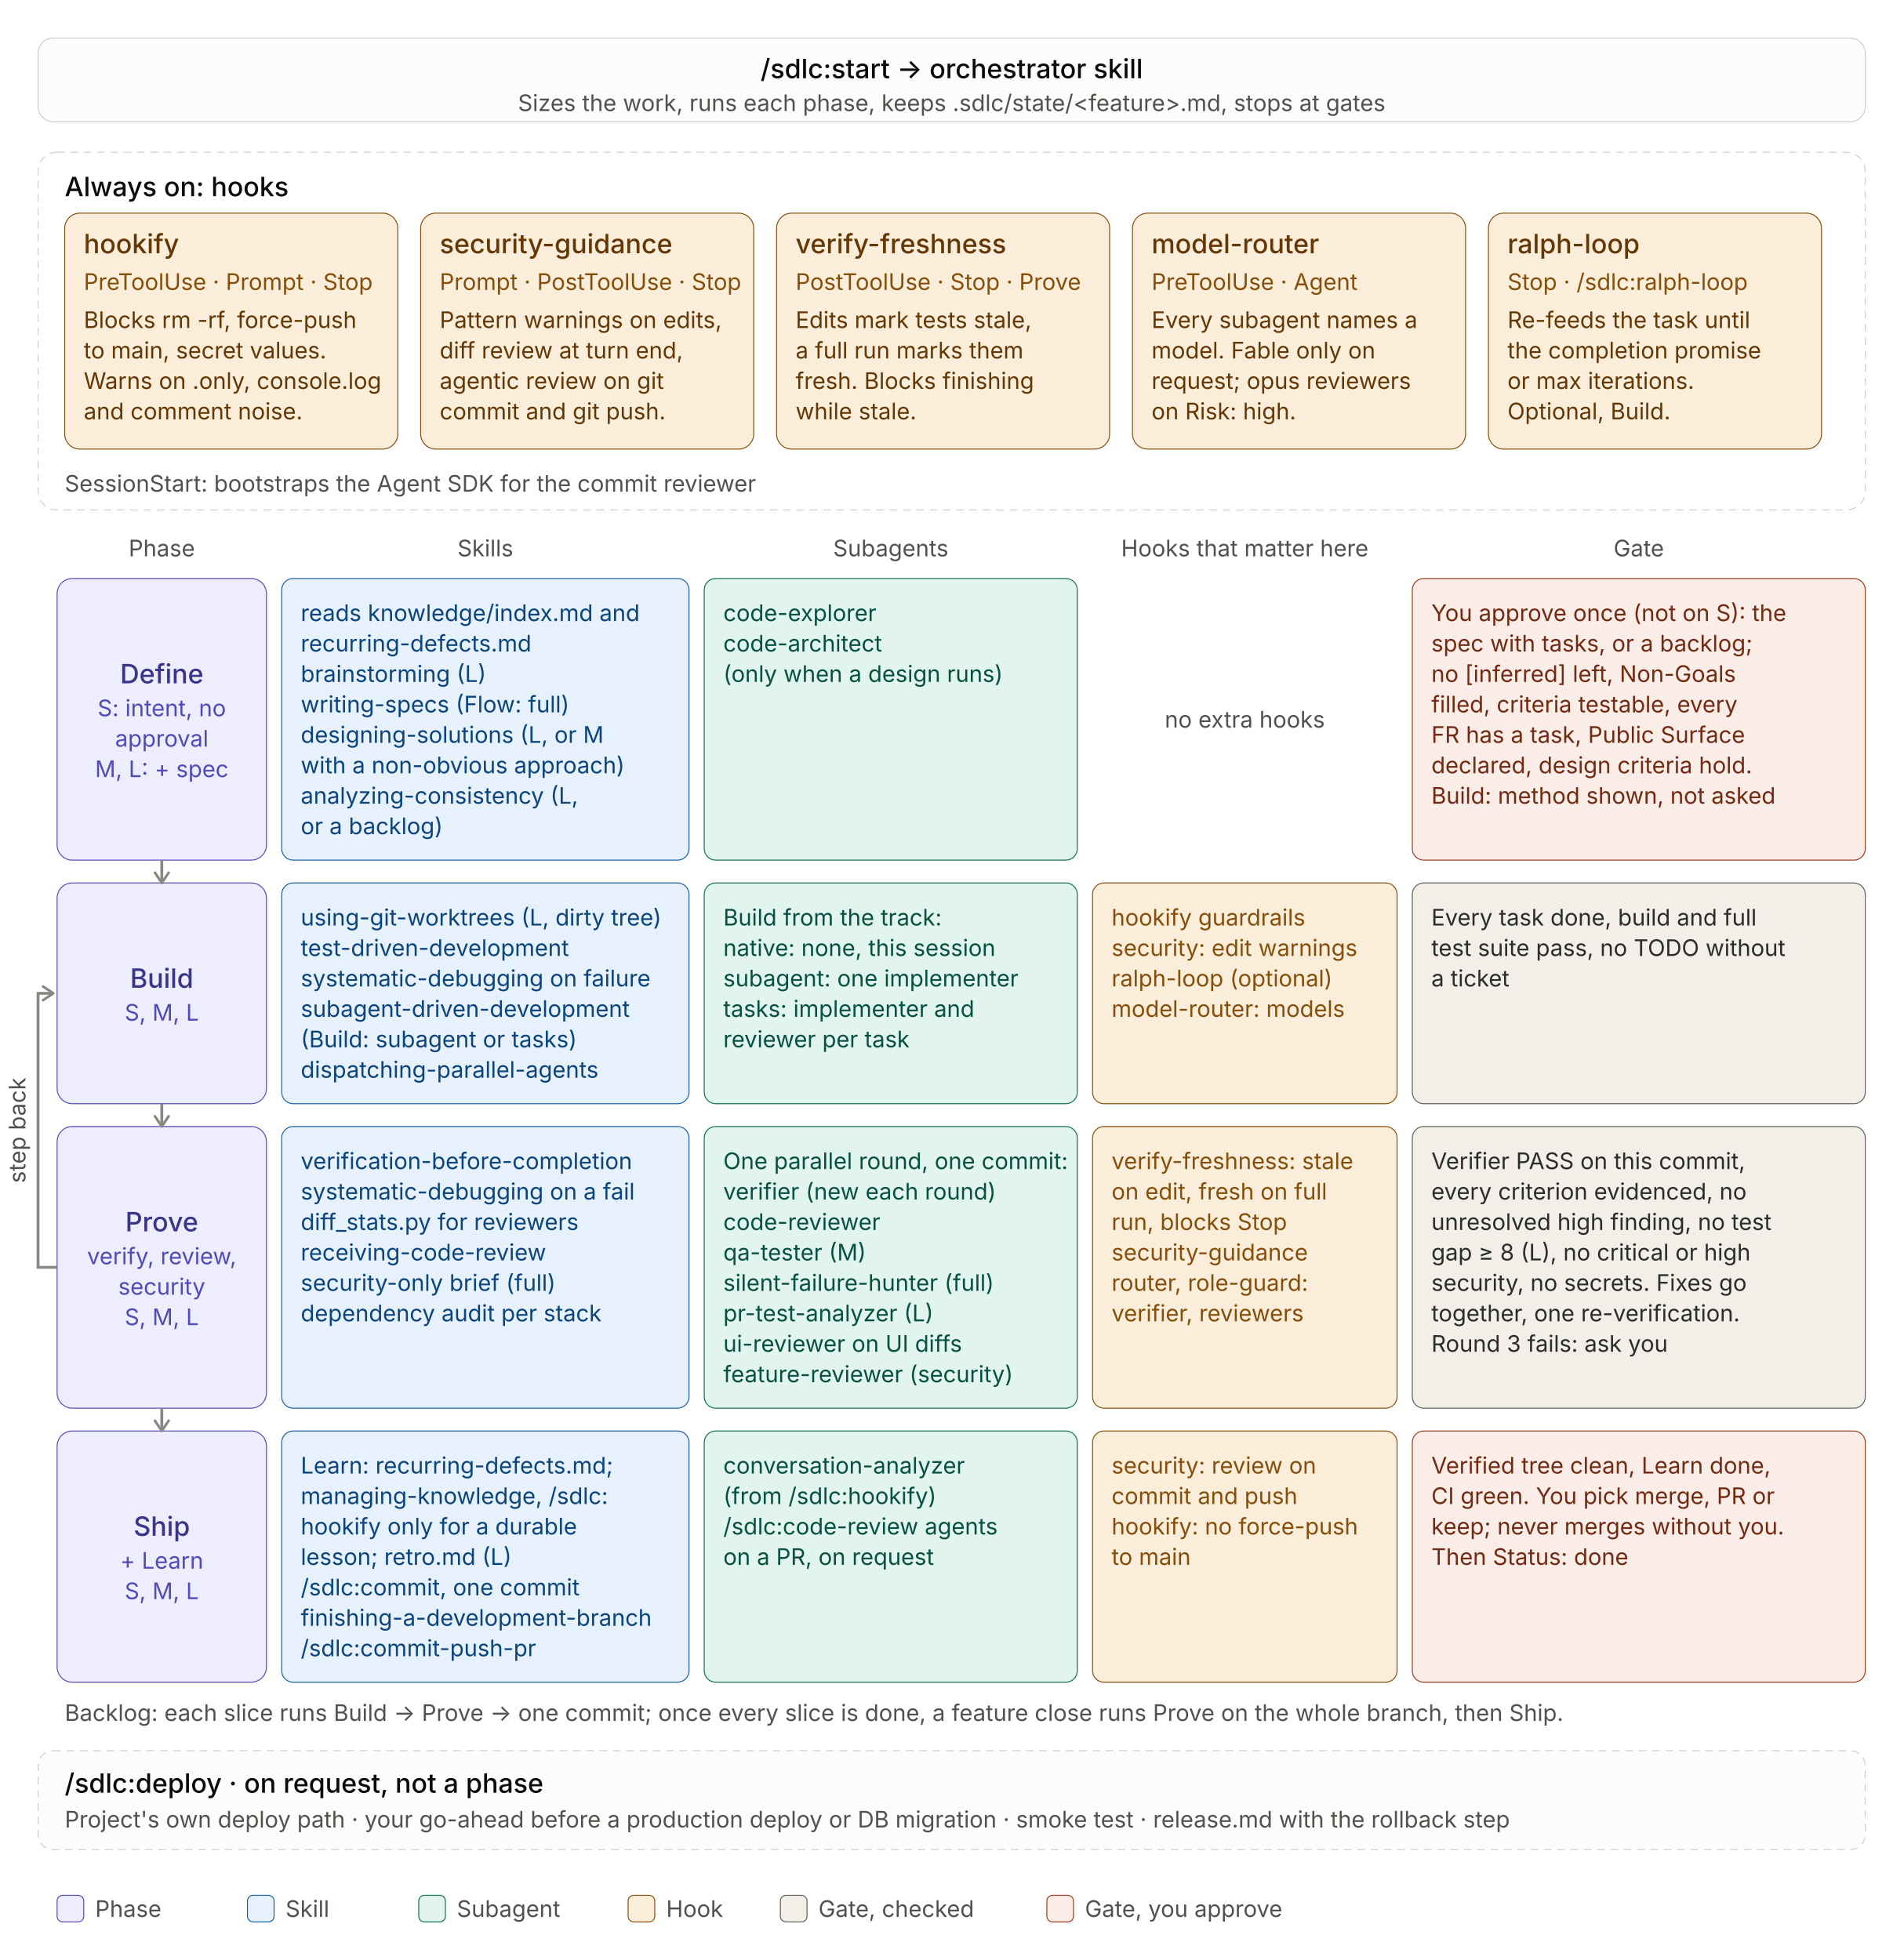
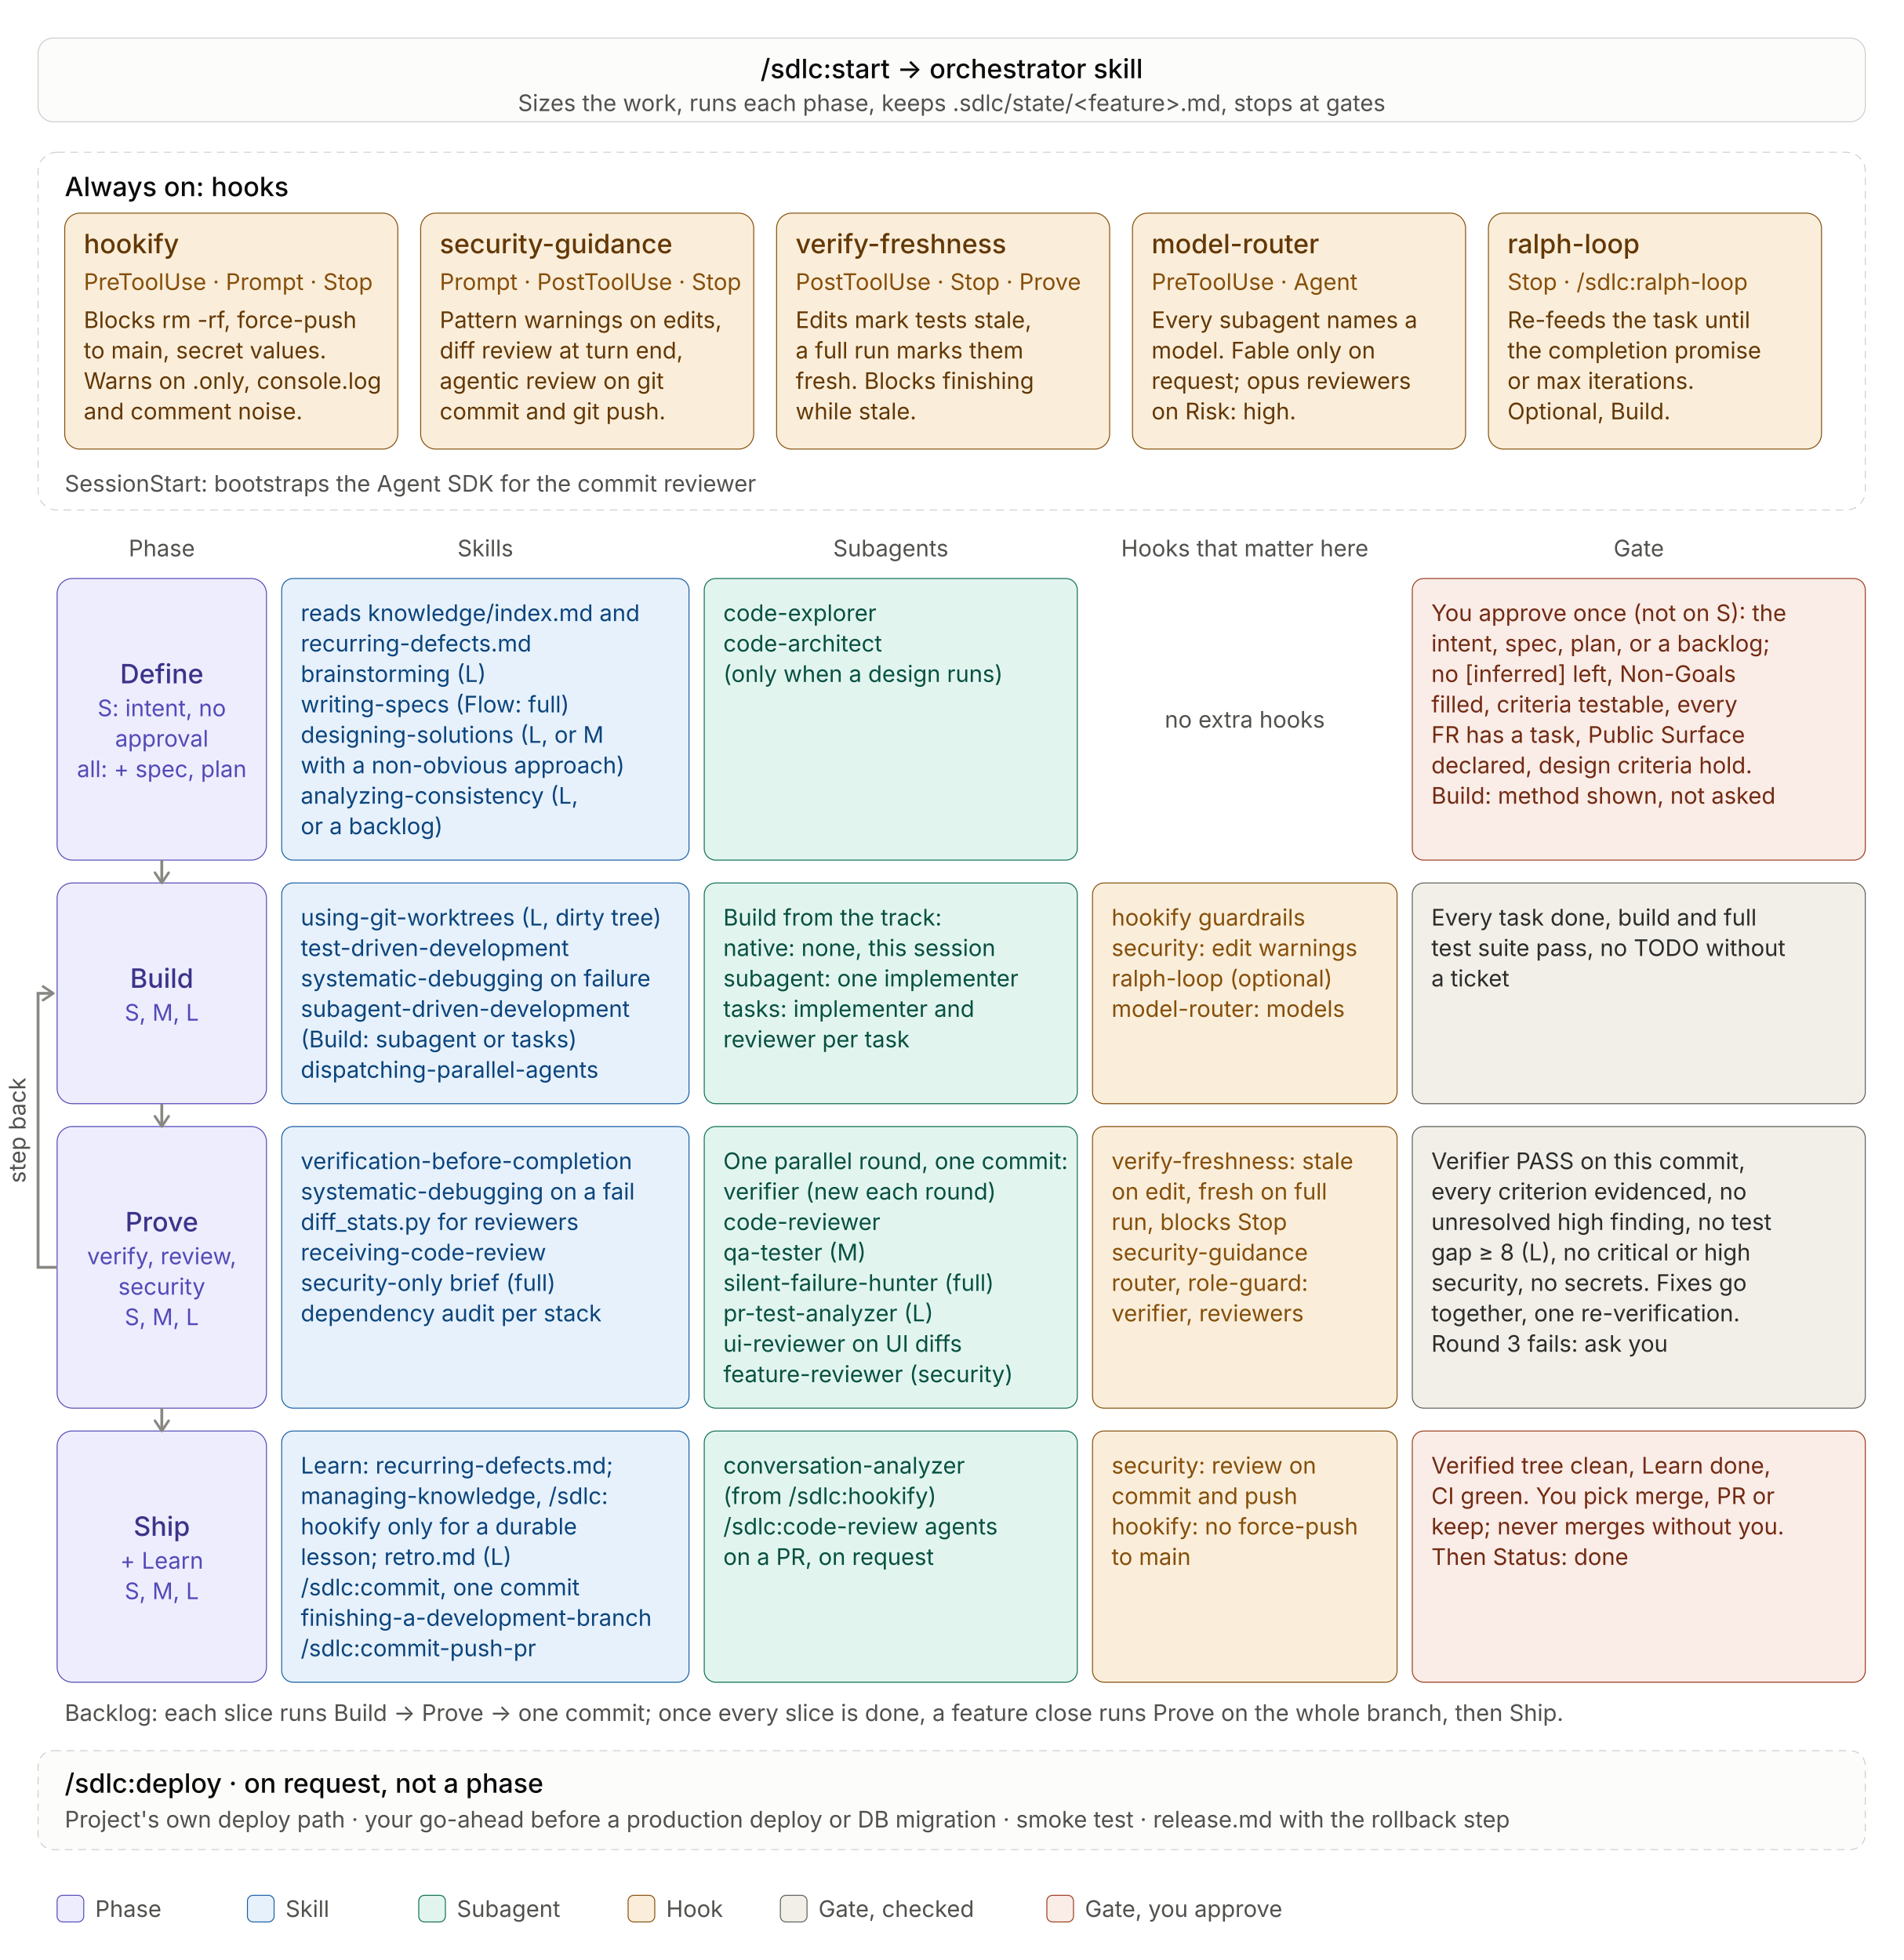
<svg xmlns="http://www.w3.org/2000/svg" width="100%" viewBox="0 0 1000 1030" role="img">
  <style>
text{font-family:anthropic-sans,-apple-system,"system-ui","Segoe UI",sans-serif;dominant-baseline:central;text-anchor:middle}
.a{fill:none;stroke:#898781;stroke-width:1.5}
.t{font-size:14px;font-weight:500;text-anchor:start}.s{font-size:12px;text-anchor:start}.c{text-anchor:middle!important}
.l{font-size:12px;fill:#52514e}.l[text-anchor=start]{text-anchor:start}
rect{stroke-width:.5}
.neutral rect{fill:#fcfcfb;stroke:rgba(11,11,11,.2)}.neutral .t{fill:#0b0b0b}.neutral .s{fill:#52514e}
.panel{fill:none;stroke:rgba(11,11,11,.2);stroke-dasharray:4 3}.panel+text{fill:#0b0b0b}
.stage rect{fill:#eeedfe;stroke:#534ab7}.stage .t{fill:#3c3489}.stage .s{fill:#534ab7}
.skill rect{fill:#e6f1fb;stroke:#185fa5}.skill .s{fill:#0c447c}
.agent rect{fill:#e1f5ee;stroke:#0f6e56}.agent .s{fill:#085041}
.hook rect{fill:#faeeda;stroke:#854f0b}.hook .t{fill:#633806}.hook .s{fill:#854f0b}
.gate rect{fill:#f1efe8;stroke:#5f5e5a}.gate .s{fill:#2c2c2a}
.approval rect{fill:#faece7;stroke:#993c1d}.approval .s{fill:#712b13}
@media (prefers-color-scheme:dark){
.a{stroke:#a09e96}.l{fill:#aaa8a2}
.neutral rect{fill:#262624;stroke:rgba(255,255,255,.2)}.neutral .t{fill:#f0efea}.neutral .s{fill:#aaa8a2}
.panel{stroke:rgba(255,255,255,.25)}.panel+text{fill:#f0efea}
.stage rect{fill:#26244a;stroke:#a098f0}.stage .t{fill:#cecbfa}.stage .s{fill:#a098f0}
.skill rect{fill:#102a44;stroke:#6aa8e6}.skill .s{fill:#b5d4f4}
.agent rect{fill:#0c3228;stroke:#5ac8a5}.agent .s{fill:#aae6d4}
.hook rect{fill:#3d2a10;stroke:#e0a04c}.hook .t{fill:#f5d9a8}.hook .s{fill:#e0a04c}
.gate rect{fill:#2e2d2a;stroke:#a09e96}.gate .s{fill:#d3d1c7}
.approval rect{fill:#401e14;stroke:#e68c6e}.approval .s{fill:#f5c8b9}
}
.hook .dim{fill:#633806}@media (prefers-color-scheme:dark){.hook .dim{fill:#f5d9a8}}</style>
  <defs>
    <marker id="arrow" viewBox="0 0 10 10" refX="8" refY="5" markerWidth="6" markerHeight="6" orient="auto-start-reverse">
      <path d="M2 1L8 5L2 9" fill="none" stroke="context-stroke" stroke-width="1.5" stroke-linecap="round" stroke-linejoin="round" />
    </marker>
  </defs>
  <g class="neutral">
    <rect x="20" y="20" width="960" height="44" rx="8" />
    <text class="t c" x="500" y="36">/sdlc:start → orchestrator skill</text>
    <text class="s c" x="500" y="54">Sizes the work, runs each phase, keeps .sdlc/state/&lt;feature&gt;.md, stops at gates</text>
  </g>
  <rect class="panel" x="20" y="80" width="960" height="188" rx="10" />
  <text class="t" x="34" y="98">Always on: hooks</text>
  <g class="hook">
    <rect x="34" y="112" width="175" height="124" rx="8" />
    <text class="t" x="44" y="128">hookify</text>
    <text class="s" x="44" y="148">PreToolUse · Prompt · Stop</text>
    <text class="s dim" x="44" y="168">Blocks rm -rf, force-push</text>
    <text class="s dim" x="44" y="184">to main, secret values.</text>
    <text class="s dim" x="44" y="200">Warns on .only, console.log</text>
    <text class="s dim" x="44" y="216">and comment noise.</text>
  </g>
  <g class="hook">
    <rect x="221" y="112" width="175" height="124" rx="8" />
    <text class="t" x="231" y="128">security-guidance</text>
    <text class="s" x="231" y="148">Prompt · PostToolUse · Stop</text>
    <text class="s dim" x="231" y="168">Pattern warnings on edits,</text>
    <text class="s dim" x="231" y="184">diff review at turn end,</text>
    <text class="s dim" x="231" y="200">agentic review on git</text>
    <text class="s dim" x="231" y="216">commit and git push.</text>
  </g>
  <g class="hook">
    <rect x="408" y="112" width="175" height="124" rx="8" />
    <text class="t" x="418" y="128">verify-freshness</text>
    <text class="s" x="418" y="148">PostToolUse · Stop · Prove</text>
    <text class="s dim" x="418" y="168">Edits mark tests stale,</text>
    <text class="s dim" x="418" y="184">a full run marks them</text>
    <text class="s dim" x="418" y="200">fresh. Blocks finishing</text>
    <text class="s dim" x="418" y="216">while stale.</text>
  </g>
  <g class="hook">
    <rect x="595" y="112" width="175" height="124" rx="8" />
    <text class="t" x="605" y="128">model-router</text>
    <text class="s" x="605" y="148">PreToolUse · Agent</text>
    <text class="s dim" x="605" y="168">Every subagent names a</text>
    <text class="s dim" x="605" y="184">model. Fable only on</text>
    <text class="s dim" x="605" y="200">request; opus reviewers</text>
    <text class="s dim" x="605" y="216">on Risk: high.</text>
  </g>
  <g class="hook">
    <rect x="782" y="112" width="175" height="124" rx="8" />
    <text class="t" x="792" y="128">ralph-loop</text>
    <text class="s" x="792" y="148">Stop · /sdlc:ralph-loop</text>
    <text class="s dim" x="792" y="168">Re-feeds the task until</text>
    <text class="s dim" x="792" y="184">the completion promise</text>
    <text class="s dim" x="792" y="200">or max iterations.</text>
    <text class="s dim" x="792" y="216">Optional, Build.</text>
  </g>
  <text class="l" x="34" y="254" text-anchor="start">SessionStart: bootstraps the Agent SDK for the commit reviewer</text>
  <text class="l" x="85.0" y="288">Phase</text>
  <text class="l" x="255.0" y="288">Skills</text>
  <text class="l" x="468.0" y="288">Subagents</text>
  <text class="l" x="654.0" y="288">Hooks that matter here</text>
  <text class="l" x="861.0" y="288">Gate</text>
  <g class="stage">
    <rect x="30" y="304" width="110" height="148" rx="8" />
    <text class="t c" x="85.0" y="354">Define</text>
    <text class="s c" x="85.0" y="372">S: intent, no</text>
    <text class="s c" x="85.0" y="388">approval</text>
-     <text class="s c" x="85.0" y="404">M, L: + spec</text>
+     <text class="s c" x="85.0" y="404">all: + spec, plan</text>
  </g>
  <g class="skill">
    <rect x="148" y="304" width="214" height="148" rx="6" />
    <text class="s" x="158" y="322">reads knowledge/index.md and</text>
    <text class="s" x="158" y="338">recurring-defects.md</text>
    <text class="s" x="158" y="354">brainstorming (L)</text>
    <text class="s" x="158" y="370">writing-specs (Flow: full)</text>
    <text class="s" x="158" y="386">designing-solutions (L, or M</text>
    <text class="s" x="158" y="402">with a non-obvious approach)</text>
    <text class="s" x="158" y="418">analyzing-consistency (L,</text>
    <text class="s" x="158" y="434">or a backlog)</text>
  </g>
  <g class="agent">
    <rect x="370" y="304" width="196" height="148" rx="6" />
    <text class="s" x="380" y="322">code-explorer</text>
    <text class="s" x="380" y="338">code-architect</text>
    <text class="s" x="380" y="354">(only when a design runs)</text>
  </g>
  <text class="l" x="654.0" y="378">no extra hooks</text>
  <g class="approval">
    <rect x="742" y="304" width="238" height="148" rx="6" />
    <text class="s" x="752" y="322">You approve once (not on S): the</text>
-     <text class="s" x="752" y="338">spec with tasks, or a backlog;</text>
+     <text class="s" x="752" y="338">intent, spec, plan, or a backlog;</text>
    <text class="s" x="752" y="354">no [inferred] left, Non-Goals</text>
    <text class="s" x="752" y="370">filled, criteria testable, every</text>
    <text class="s" x="752" y="386">FR has a task, Public Surface</text>
    <text class="s" x="752" y="402">declared, design criteria hold.</text>
    <text class="s" x="752" y="418">Build: method shown, not asked</text>
  </g>
  <g class="stage">
    <rect x="30" y="464" width="110" height="116" rx="8" />
    <text class="t c" x="85.0" y="514">Build</text>
    <text class="s c" x="85.0" y="532">S, M, L</text>
  </g>
  <line class="a" marker-end="url(#arrow)" x1="85.0" y1="452" x2="85.0" y2="464" />
  <g class="skill">
    <rect x="148" y="464" width="214" height="116" rx="6" />
    <text class="s" x="158" y="482">using-git-worktrees (L, dirty tree)</text>
    <text class="s" x="158" y="498">test-driven-development</text>
    <text class="s" x="158" y="514">systematic-debugging on failure</text>
    <text class="s" x="158" y="530">subagent-driven-development</text>
    <text class="s" x="158" y="546">(Build: subagent or tasks)</text>
    <text class="s" x="158" y="562">dispatching-parallel-agents</text>
  </g>
  <g class="agent">
    <rect x="370" y="464" width="196" height="116" rx="6" />
    <text class="s" x="380" y="482">Build from the track:</text>
    <text class="s" x="380" y="498">native: none, this session</text>
    <text class="s" x="380" y="514">subagent: one implementer</text>
    <text class="s" x="380" y="530">tasks: implementer and</text>
    <text class="s" x="380" y="546">reviewer per task</text>
  </g>
  <g class="hook">
    <rect x="574" y="464" width="160" height="116" rx="6" />
    <text class="s" x="584" y="482">hookify guardrails</text>
    <text class="s" x="584" y="498">security: edit warnings</text>
    <text class="s" x="584" y="514">ralph-loop (optional)</text>
    <text class="s" x="584" y="530">model-router: models</text>
  </g>
  <g class="gate">
    <rect x="742" y="464" width="238" height="116" rx="6" />
    <text class="s" x="752" y="482">Every task done, build and full</text>
    <text class="s" x="752" y="498">test suite pass, no TODO without</text>
    <text class="s" x="752" y="514">a ticket</text>
  </g>
  <g class="stage">
    <rect x="30" y="592" width="110" height="148" rx="8" />
    <text class="t c" x="85.0" y="642">Prove</text>
    <text class="s c" x="85.0" y="660">verify, review,</text>
    <text class="s c" x="85.0" y="676">security</text>
    <text class="s c" x="85.0" y="692">S, M, L</text>
  </g>
  <line class="a" marker-end="url(#arrow)" x1="85.0" y1="580" x2="85.0" y2="592" />
  <g class="skill">
    <rect x="148" y="592" width="214" height="148" rx="6" />
    <text class="s" x="158" y="610">verification-before-completion</text>
    <text class="s" x="158" y="626">systematic-debugging on a fail</text>
    <text class="s" x="158" y="642">diff_stats.py for reviewers</text>
    <text class="s" x="158" y="658">receiving-code-review</text>
    <text class="s" x="158" y="674">security-only brief (full)</text>
    <text class="s" x="158" y="690">dependency audit per stack</text>
  </g>
  <g class="agent">
    <rect x="370" y="592" width="196" height="148" rx="6" />
    <text class="s" x="380" y="610">One parallel round, one commit:</text>
    <text class="s" x="380" y="626">verifier (new each round)</text>
    <text class="s" x="380" y="642">code-reviewer</text>
    <text class="s" x="380" y="658">qa-tester (M)</text>
    <text class="s" x="380" y="674">silent-failure-hunter (full)</text>
    <text class="s" x="380" y="690">pr-test-analyzer (L)</text>
    <text class="s" x="380" y="706">ui-reviewer on UI diffs</text>
    <text class="s" x="380" y="722">feature-reviewer (security)</text>
  </g>
  <g class="hook">
    <rect x="574" y="592" width="160" height="148" rx="6" />
    <text class="s" x="584" y="610">verify-freshness: stale</text>
    <text class="s" x="584" y="626">on edit, fresh on full</text>
    <text class="s" x="584" y="642">run, blocks Stop</text>
    <text class="s" x="584" y="658">security-guidance</text>
    <text class="s" x="584" y="674">router, role-guard:</text>
    <text class="s" x="584" y="690">verifier, reviewers</text>
  </g>
  <g class="gate">
    <rect x="742" y="592" width="238" height="148" rx="6" />
    <text class="s" x="752" y="610">Verifier PASS on this commit,</text>
    <text class="s" x="752" y="626">every criterion evidenced, no</text>
    <text class="s" x="752" y="642">unresolved high finding, no test</text>
    <text class="s" x="752" y="658">gap ≥ 8 (L), no critical or high</text>
    <text class="s" x="752" y="674">security, no secrets. Fixes go</text>
    <text class="s" x="752" y="690">together, one re-verification.</text>
    <text class="s" x="752" y="706">Round 3 fails: ask you</text>
  </g>
  <g class="stage">
    <rect x="30" y="752" width="110" height="132" rx="8" />
    <text class="t c" x="85.0" y="802">Ship</text>
    <text class="s c" x="85.0" y="820">+ Learn</text>
    <text class="s c" x="85.0" y="836">S, M, L</text>
  </g>
  <line class="a" marker-end="url(#arrow)" x1="85.0" y1="740" x2="85.0" y2="752" />
  <g class="skill">
    <rect x="148" y="752" width="214" height="132" rx="6" />
    <text class="s" x="158" y="770">Learn: recurring-defects.md;</text>
    <text class="s" x="158" y="786">managing-knowledge, /sdlc:</text>
    <text class="s" x="158" y="802">hookify only for a durable</text>
    <text class="s" x="158" y="818">lesson; retro.md (L)</text>
    <text class="s" x="158" y="834">/sdlc:commit, one commit</text>
    <text class="s" x="158" y="850">finishing-a-development-branch</text>
    <text class="s" x="158" y="866">/sdlc:commit-push-pr</text>
  </g>
  <g class="agent">
    <rect x="370" y="752" width="196" height="132" rx="6" />
    <text class="s" x="380" y="770">conversation-analyzer</text>
    <text class="s" x="380" y="786">(from /sdlc:hookify)</text>
    <text class="s" x="380" y="802">/sdlc:code-review agents</text>
    <text class="s" x="380" y="818">on a PR, on request</text>
  </g>
  <g class="hook">
    <rect x="574" y="752" width="160" height="132" rx="6" />
    <text class="s" x="584" y="770">security: review on</text>
    <text class="s" x="584" y="786">commit and push</text>
    <text class="s" x="584" y="802">hookify: no force-push</text>
    <text class="s" x="584" y="818">to main</text>
  </g>
  <g class="approval">
    <rect x="742" y="752" width="238" height="132" rx="6" />
    <text class="s" x="752" y="770">Verified tree clean, Learn done,</text>
    <text class="s" x="752" y="786">CI green. You pick merge, PR or</text>
    <text class="s" x="752" y="802">keep; never merges without you.</text>
    <text class="s" x="752" y="818">Then Status: done</text>
  </g>
  <path class="a loop" marker-end="url(#arrow)" d="M30 666 L20 666 L20 522 L28 522" />
  <text class="l" transform="rotate(-90 9 594)" x="9" y="594">step back</text>
  <text class="l" x="34" y="900" text-anchor="start">Backlog: each slice runs Build → Prove → one commit; once every slice is done, a feature close runs Prove on the whole branch, then Ship.</text>
  <g class="neutral">
    <rect x="20" y="920" width="960" height="52" rx="8" style="stroke-dasharray:4 3" />
    <text class="t" x="34" y="937">/sdlc:deploy · on request, not a phase</text>
    <text class="s" x="34" y="956">Project's own deploy path · your go-ahead before a production deploy or DB migration · smoke test · release.md with the rollback step</text>
  </g>
  <g class="stage">
    <rect x="30" y="996" width="14" height="14" rx="3" />
  </g>
  <text class="l" text-anchor="start" x="50" y="1003">Phase</text>
  <g class="skill">
    <rect x="130" y="996" width="14" height="14" rx="3" />
  </g>
  <text class="l" text-anchor="start" x="150" y="1003">Skill</text>
  <g class="agent">
    <rect x="220" y="996" width="14" height="14" rx="3" />
  </g>
  <text class="l" text-anchor="start" x="240" y="1003">Subagent</text>
  <g class="hook">
    <rect x="330" y="996" width="14" height="14" rx="3" />
  </g>
  <text class="l" text-anchor="start" x="350" y="1003">Hook</text>
  <g class="gate">
    <rect x="410" y="996" width="14" height="14" rx="3" />
  </g>
  <text class="l" text-anchor="start" x="430" y="1003">Gate, checked</text>
  <g class="approval">
    <rect x="550" y="996" width="14" height="14" rx="3" />
  </g>
  <text class="l" text-anchor="start" x="570" y="1003">Gate, you approve</text>
</svg>
